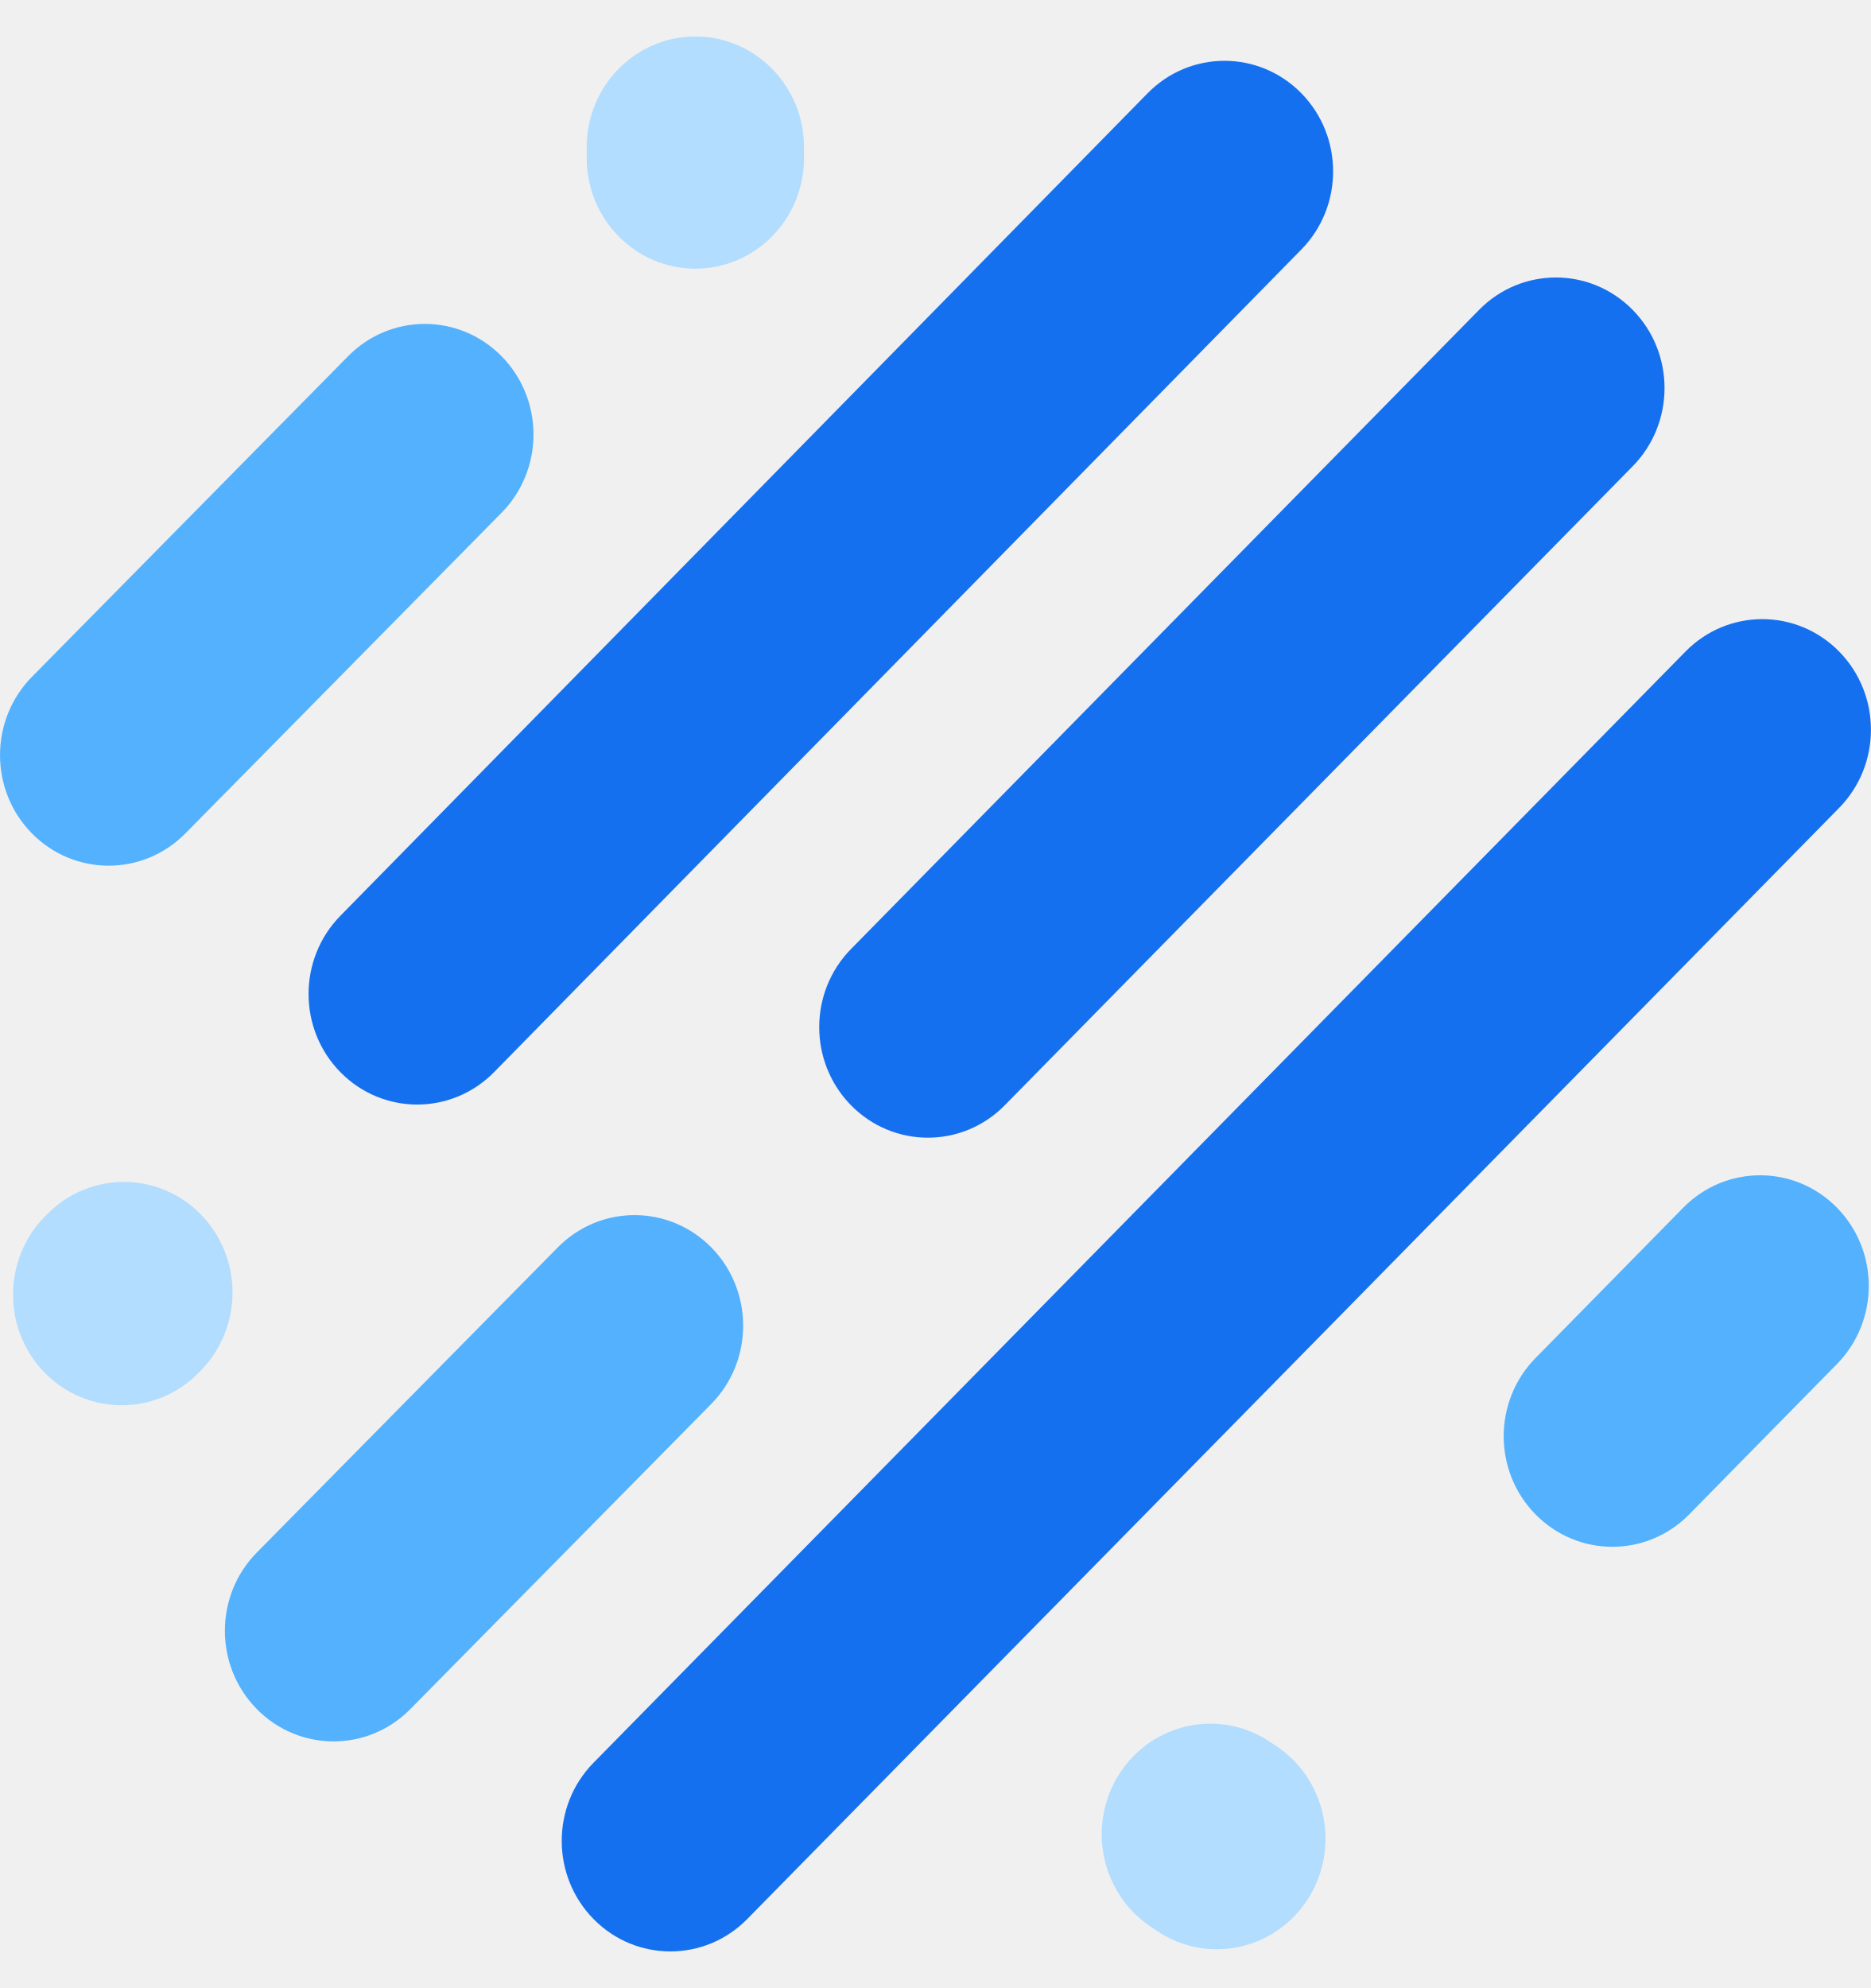
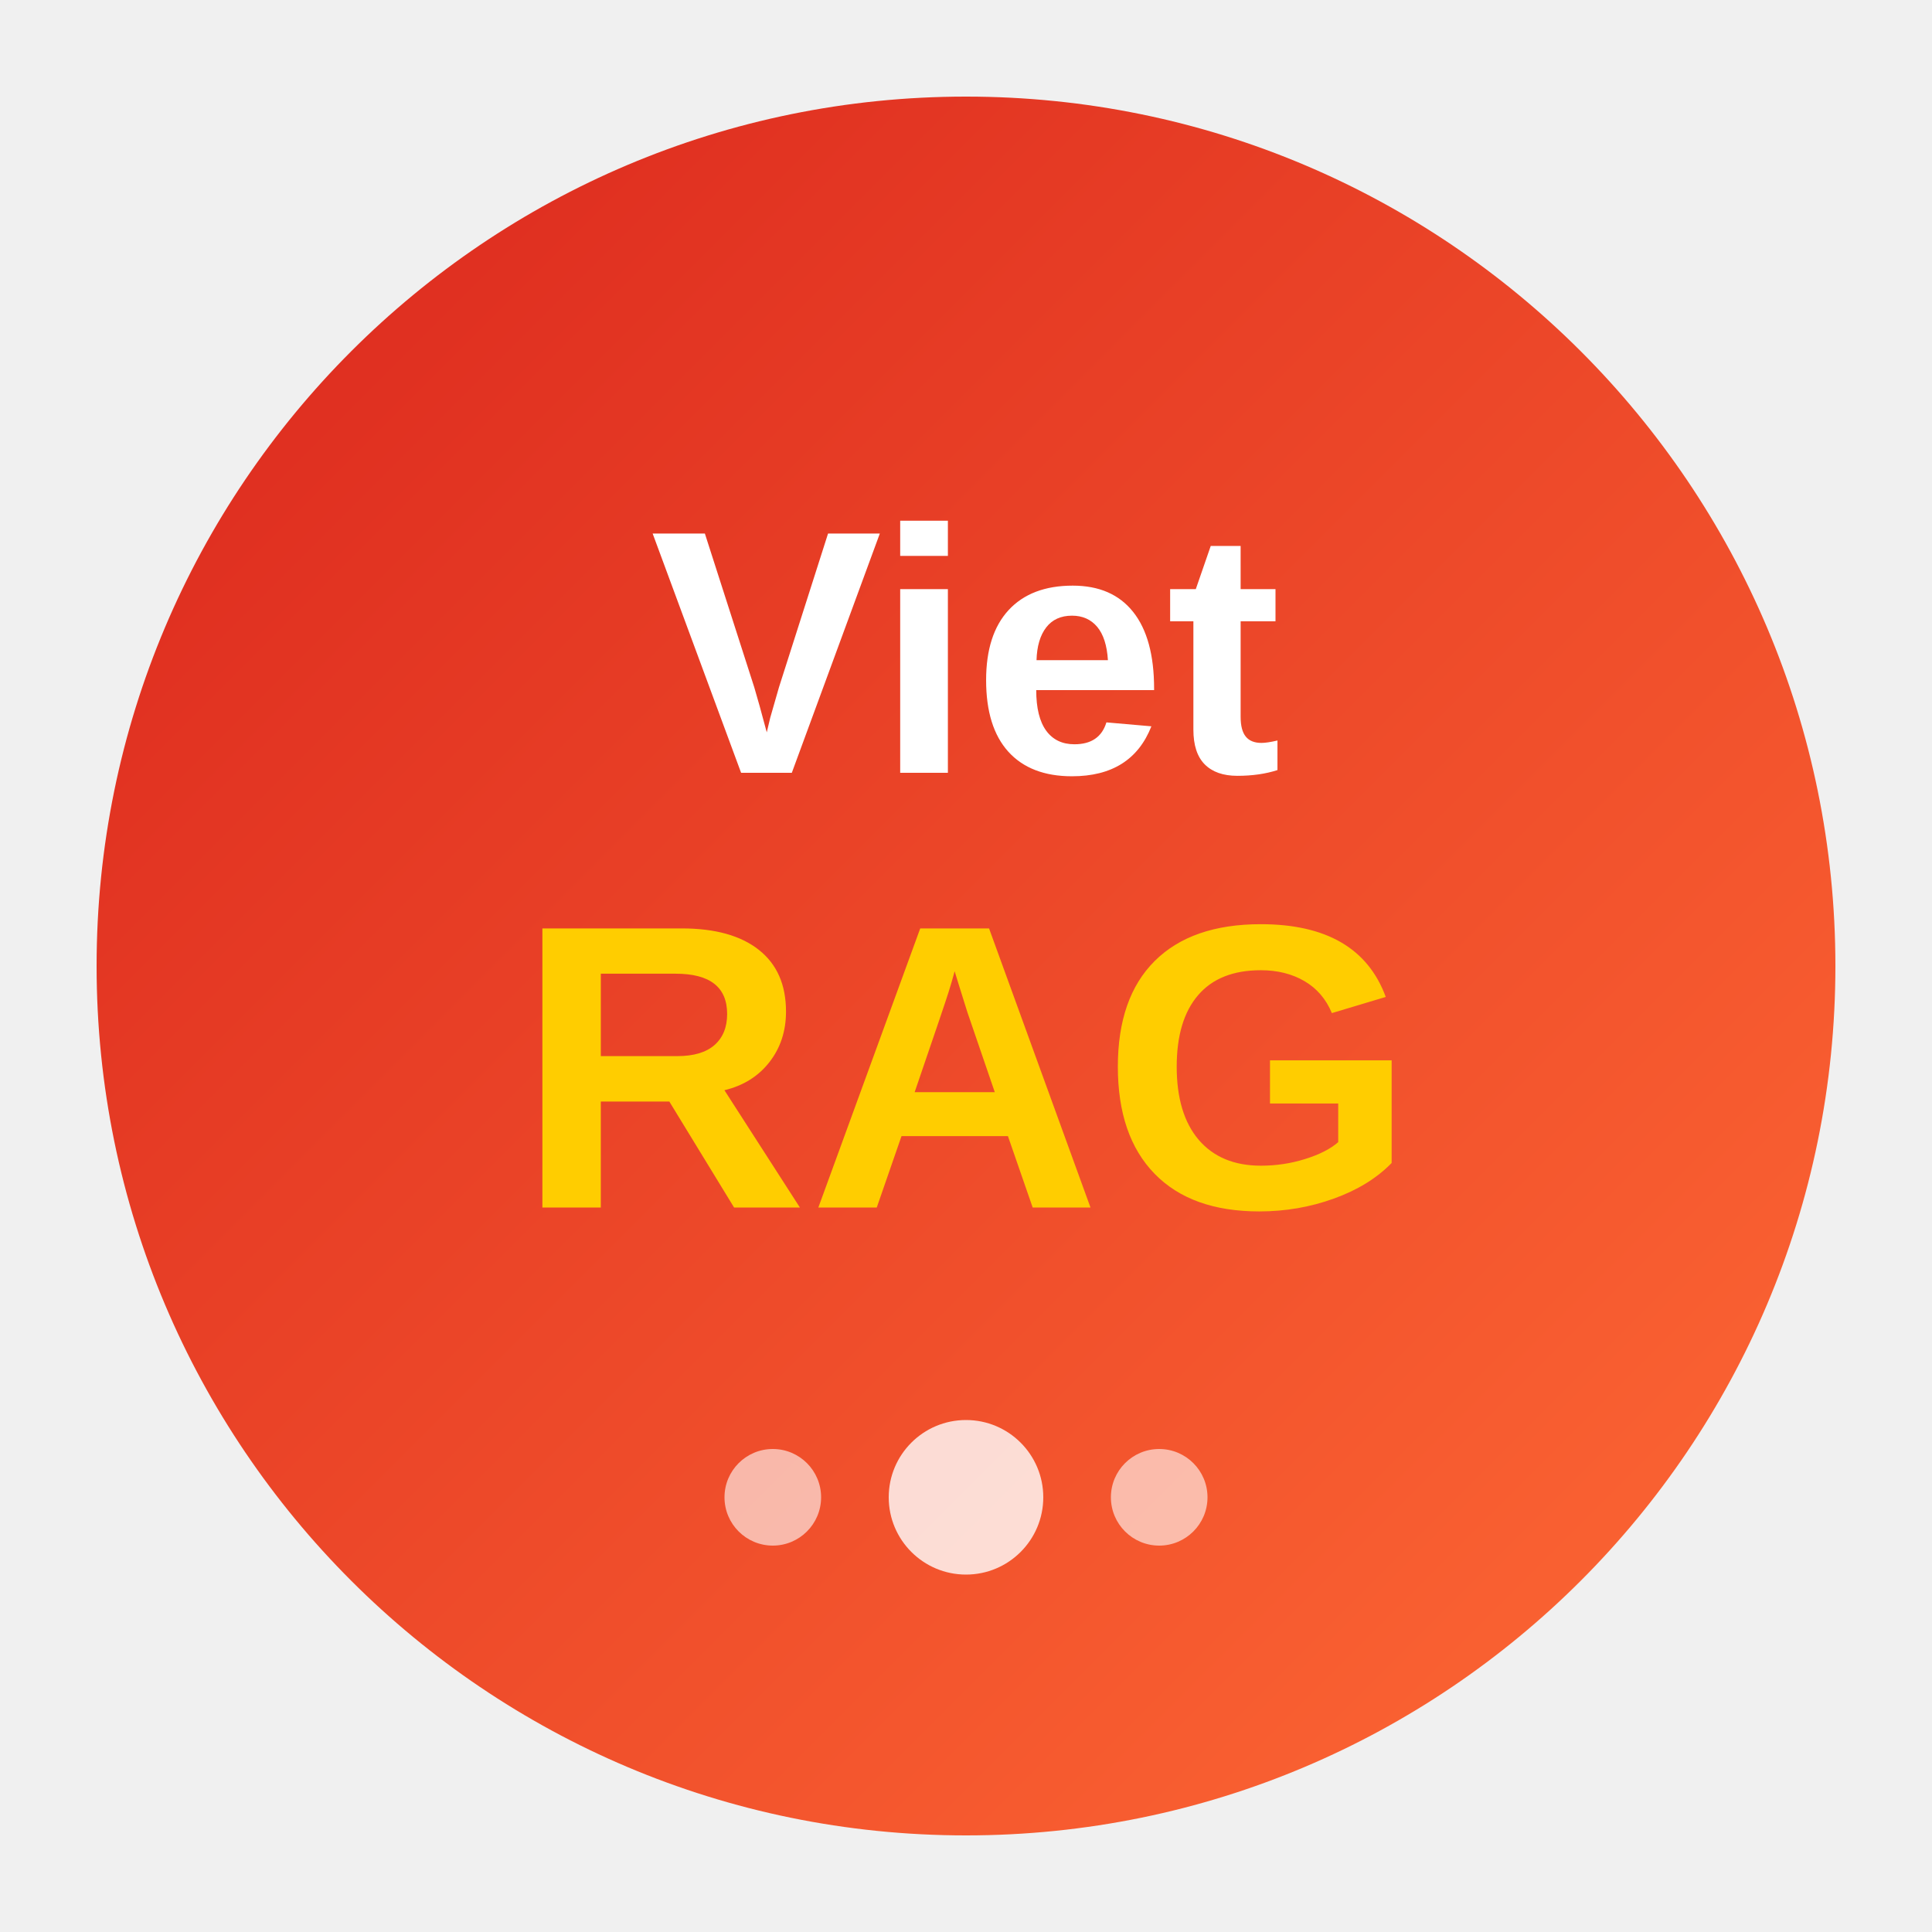
- <svg xmlns="http://www.w3.org/2000/svg" width="32" height="34" viewBox="0 0 32 34" fill="none">
-   <path fill-rule="evenodd" clip-rule="evenodd" d="M3.433 20.768C4.158 21.506 4.158 22.703 3.433 23.442L3.395 23.48C2.67 24.218 1.493 24.218 0.767 23.48C0.042 22.741 0.042 21.544 0.767 20.805L0.805 20.768C1.53 20.029 2.707 20.029 3.433 20.768Z" fill="#B2DDFF" />
-   <path fill-rule="evenodd" clip-rule="evenodd" d="M12.169 21.337C12.893 22.077 12.891 23.275 12.164 24.012L7.017 29.231C6.29 29.968 5.113 29.966 4.389 29.226C3.664 28.486 3.666 27.289 4.393 26.552L9.541 21.333C10.268 20.596 11.444 20.598 12.169 21.337Z" fill="#53B1FD" />
-   <path fill-rule="evenodd" clip-rule="evenodd" d="M19.155 30.322C19.724 29.453 20.878 29.218 21.732 29.797L21.844 29.873C22.698 30.452 22.928 31.626 22.359 32.495C21.79 33.364 20.636 33.599 19.782 33.02L19.671 32.944C18.817 32.365 18.586 31.191 19.155 30.322Z" fill="#B2DDFF" />
-   <path fill-rule="evenodd" clip-rule="evenodd" d="M31.418 20.654C32.144 21.393 32.144 22.59 31.418 23.329L28.891 25.9C28.165 26.639 26.989 26.639 26.263 25.9C25.537 25.162 25.537 23.965 26.263 23.226L28.79 20.654C29.516 19.916 30.693 19.916 31.418 20.654Z" fill="#53B1FD" />
-   <path fill-rule="evenodd" clip-rule="evenodd" d="M31.456 11.143C32.181 11.881 32.181 13.079 31.456 13.817L12.78 32.821C12.054 33.559 10.877 33.559 10.152 32.821C9.426 32.083 9.426 30.885 10.152 30.147L28.828 11.143C29.553 10.404 30.73 10.404 31.456 11.143Z" fill="#1570EF" />
-   <path fill-rule="evenodd" clip-rule="evenodd" d="M27.925 5.3C28.651 6.038 28.651 7.236 27.925 7.974L17.184 18.904C16.458 19.642 15.282 19.642 14.556 18.904C13.83 18.165 13.83 16.968 14.556 16.23L25.297 5.3C26.023 4.561 27.199 4.561 27.925 5.3Z" fill="#1570EF" />
-   <path fill-rule="evenodd" clip-rule="evenodd" d="M22.256 1.593C22.982 2.331 22.983 3.528 22.258 4.267L8.451 18.336C7.725 19.075 6.549 19.076 5.823 18.338C5.096 17.6 5.096 16.402 5.821 15.663L19.628 1.595C20.353 0.856 21.53 0.855 22.256 1.593Z" fill="#1570EF" />
-   <path fill-rule="evenodd" clip-rule="evenodd" d="M8.582 6.096C9.307 6.836 9.305 8.033 8.578 8.77L3.17 14.254C2.443 14.991 1.266 14.989 0.542 14.249C-0.182 13.51 -0.18 12.312 0.547 11.575L5.954 6.092C6.681 5.354 7.858 5.356 8.582 6.096Z" fill="#53B1FD" />
-   <path fill-rule="evenodd" clip-rule="evenodd" d="M11.893 0.624C12.919 0.624 13.751 1.471 13.751 2.515V2.704C13.751 3.748 12.919 4.595 11.893 4.595C10.867 4.595 10.035 3.748 10.035 2.704V2.515C10.035 1.471 10.867 0.624 11.893 0.624Z" fill="#B2DDFF" />
+ <svg xmlns="http://www.w3.org/2000/svg" viewBox="0 0 200 200" width="200" height="200">
+   <defs>
+     <linearGradient id="grad" x1="0%" y1="0%" x2="100%" y2="100%">
+       <stop offset="0%" style="stop-color:#DA251D;stop-opacity:1" />
+       <stop offset="100%" style="stop-color:#FF6B35;stop-opacity:1" />
+     </linearGradient>
+   </defs>
+   <circle cx="100" cy="100" r="90" fill="url(#grad)" />
+   <text x="100" y="80" font-family="Arial, sans-serif" font-size="36" font-weight="bold" fill="white" text-anchor="middle">Viet</text>
+   <text x="100" y="125" font-family="Arial, sans-serif" font-size="42" font-weight="bold" fill="#FFCD00" text-anchor="middle">RAG</text>
+   <circle cx="100" cy="155" r="8" fill="white" opacity="0.8" />
+   <circle cx="80" cy="155" r="5" fill="white" opacity="0.6" />
+   <circle cx="120" cy="155" r="5" fill="white" opacity="0.6" />
</svg>
